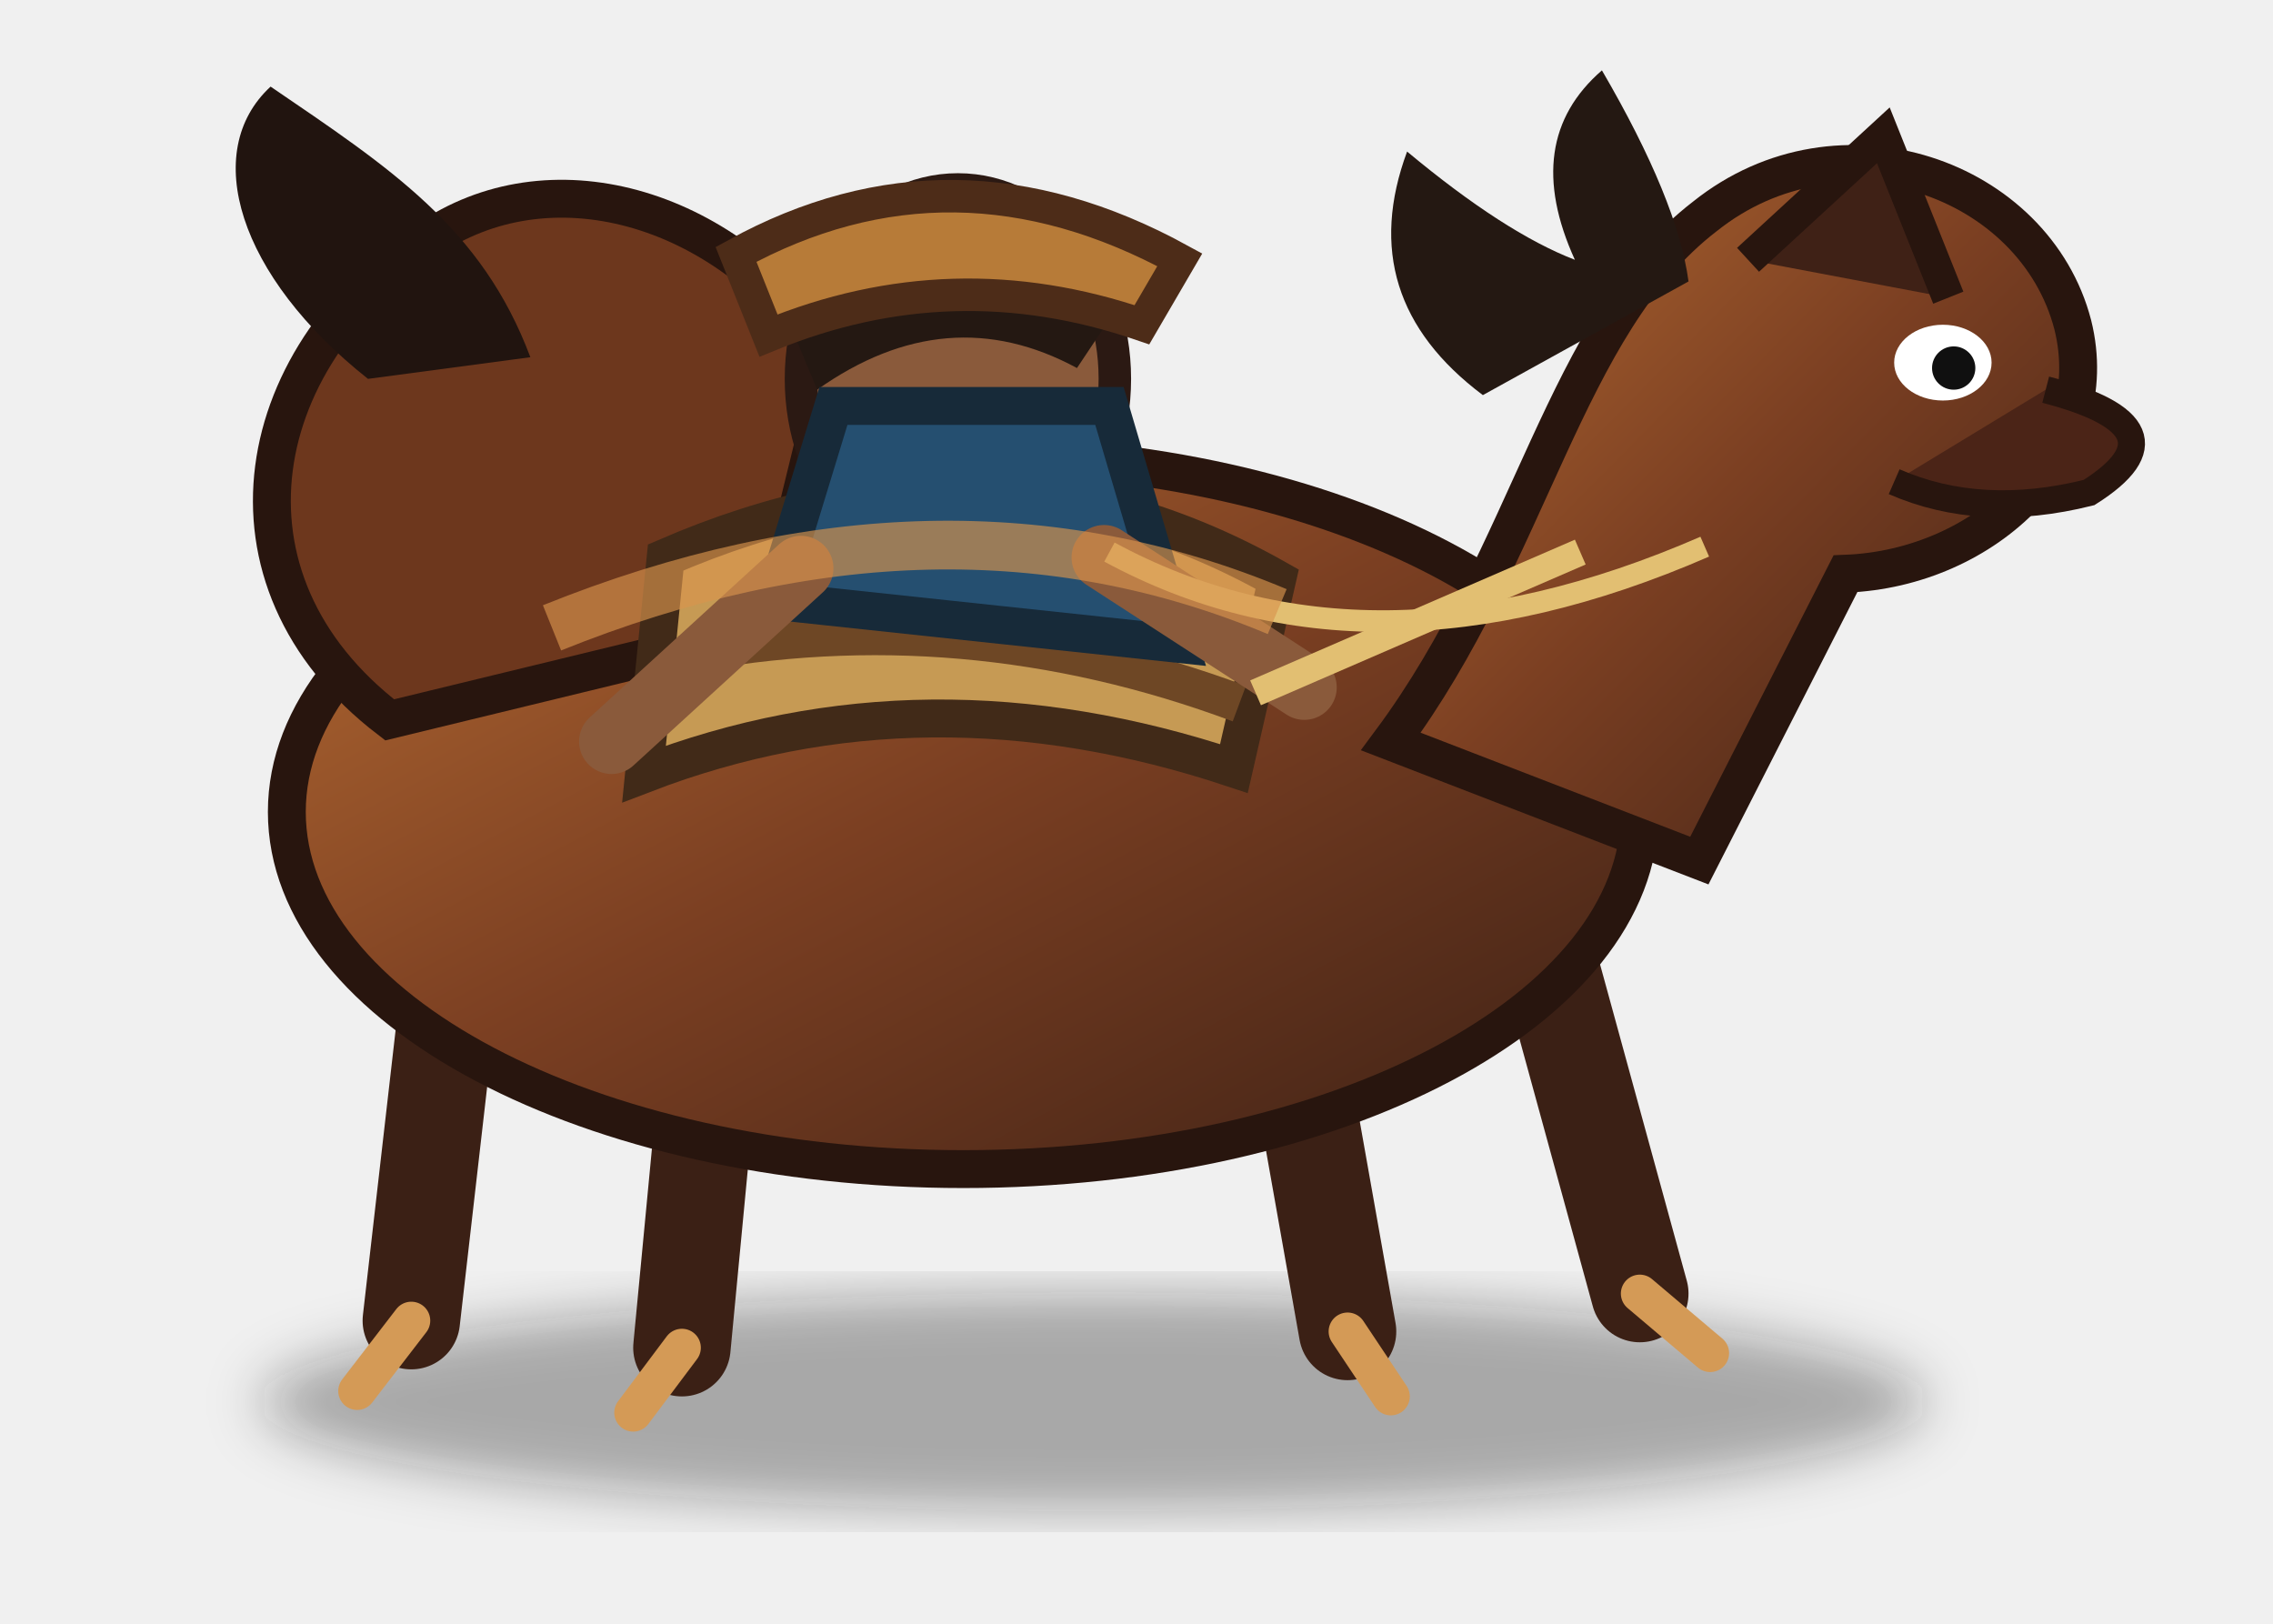
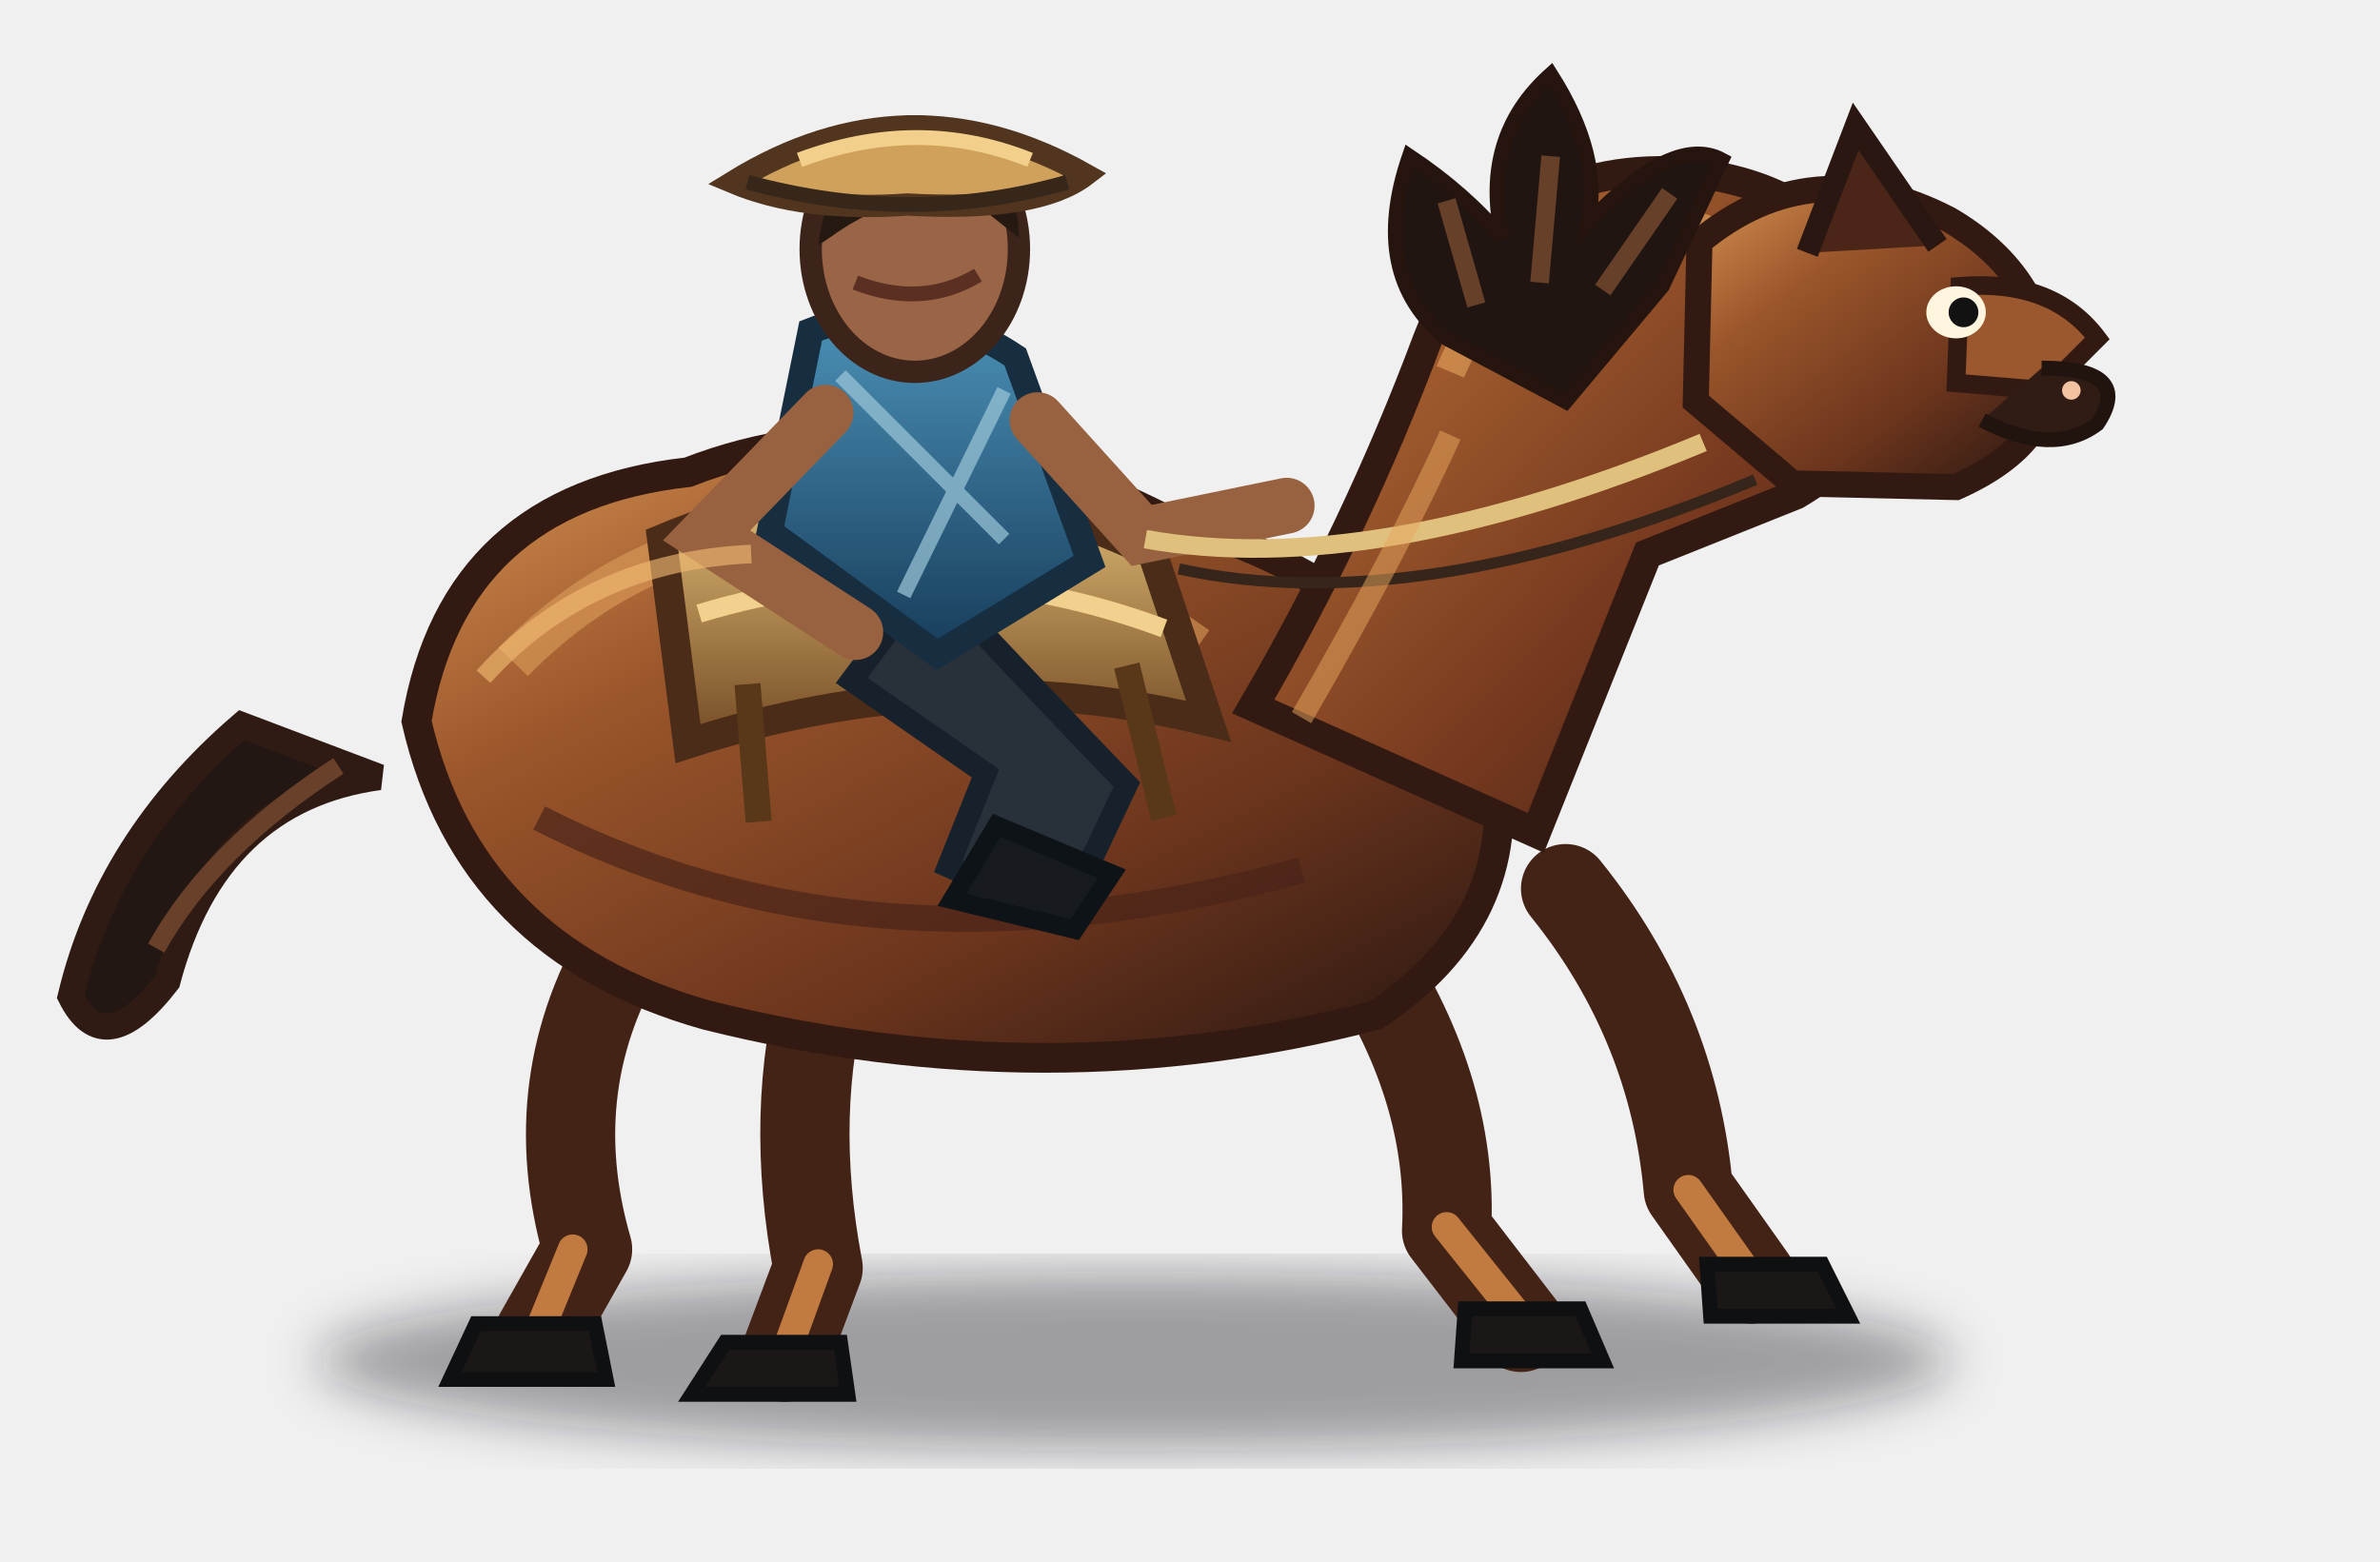
- <svg xmlns="http://www.w3.org/2000/svg" width="420" height="300" viewBox="0 0 420 300">
+ <svg xmlns="http://www.w3.org/2000/svg" width="640" height="420" viewBox="0 0 640 420">
  <defs>
-     <linearGradient id="h" x1="0" y1="0" x2="1" y2="1">
-       <stop stop-color="#b56b32" />
-       <stop offset=".48" stop-color="#7b3f22" />
-       <stop offset="1" stop-color="#3b2015" />
+     <linearGradient id="coat" x1="0" y1="0" x2=".9" y2="1">
+       <stop stop-color="#d49352" />
+       <stop offset=".32" stop-color="#9b562b" />
+       <stop offset=".7" stop-color="#6c351d" />
+       <stop offset="1" stop-color="#301a13" />
    </linearGradient>
-     <linearGradient id="s" x1="0" y1="0" x2="0" y2="1">
-       <stop stop-color="#e4b85d" />
-       <stop offset="1" stop-color="#76502a" />
+     <linearGradient id="neck" x1="0" y1="0" x2="1" y2="1">
+       <stop stop-color="#c47a3b" />
+       <stop offset=".6" stop-color="#77391f" />
+       <stop offset="1" stop-color="#3b2016" />
    </linearGradient>
-     <filter id="shadow">
-       <feGaussianBlur stdDeviation="5" />
+     <linearGradient id="shirt" x2="0" y2="1">
+       <stop stop-color="#4b91b7" />
+       <stop offset="1" stop-color="#173c5a" />
+     </linearGradient>
+     <linearGradient id="leather" x2="0" y2="1">
+       <stop stop-color="#dfbb75" />
+       <stop offset="1" stop-color="#754b25" />
+     </linearGradient>
+     <filter id="blur">
+       <feGaussianBlur stdDeviation="7" />
    </filter>
  </defs>
-   <ellipse cx="202" cy="259" rx="154" ry="20" fill="#111" opacity=".32" filter="url(#shadow)" />
-   <g stroke="#3b2015" stroke-width="18" stroke-linecap="round">
-     <path d="M83 183 L76 244" />
-     <path d="M132 186 L126 249" />
-     <path d="M238 184 L249 246" />
-     <path d="M286 177 L303 239" />
+   <ellipse cx="305" cy="366" rx="220" ry="24" fill="#080d12" opacity=".36" filter="url(#blur)" />
+   <g stroke="#442317" stroke-width="24" stroke-linecap="round" stroke-linejoin="round" fill="none">
+     <path d="M169 252Q145 291 158 336L145 359" />
+     <path d="M222 263Q212 299 220 341L211 365" />
+     <path d="M365 254Q391 292 389 331L409 357" />
+     <path d="M421 239Q450 275 454 320L471 344" />
  </g>
-   <g stroke="#d49a56" stroke-width="7" stroke-linecap="round">
-     <path d="M76 244 L66 257" />
-     <path d="M126 249 L117 261" />
-     <path d="M249 246 L257 258" />
-     <path d="M303 239 L316 250" />
+   <g stroke="#c17a40" stroke-width="8" stroke-linecap="round" fill="none">
+     <path d="M154 336l-9 22" />
+     <path d="M220 340l-8 22" />
+     <path d="M389 330l20 25" />
+     <path d="M454 320l17 24" />
  </g>
-   <ellipse cx="178" cy="150" rx="125" ry="66" fill="url(#h)" stroke="#28150e" stroke-width="7" />
-   <path d="M72 133 C38 107 46 65 81 43 C104 29 136 39 154 67 L142 116 Z" fill="#6d371d" stroke="#28150e" stroke-width="7" />
-   <path d="M68 70 C44 51 37 28 50 16 C72 31 89 42 98 66" fill="#21140f" />
-   <path d="M257 137 C283 102 289 60 315 40 C340 20 376 33 383 60 C389 84 367 105 341 106 L314 159 Z" fill="url(#h)" stroke="#28150e" stroke-width="7" />
-   <path d="M323 48 L348 25 L360 55" fill="#3f2116" stroke="#28150e" stroke-width="6" />
-   <ellipse cx="359" cy="67" rx="9" ry="7" fill="#fff" />
-   <circle cx="361" cy="68" r="4" fill="#101010" />
-   <path d="M378 72 Q405 79 386 91 Q366 96 350 89" fill="#4b2417" stroke="#28150e" stroke-width="5" />
-   <path d="M123 103 Q183 77 236 107 L228 142 Q171 123 119 143 Z" fill="#c69a54" stroke="#412a18" stroke-width="7" />
-   <path d="M126 121 Q178 111 229 130" fill="none" stroke="#6e4725" stroke-width="7" />
-   <ellipse cx="177" cy="70" rx="29" ry="35" fill="#8a5a3b" stroke="#2b1913" stroke-width="6" />
-   <path d="M146 60 Q176 23 207 56 L199 68 Q175 55 151 72 Z" fill="#241812" />
-   <path d="M136 47 Q176 25 218 48 L211 60 Q176 48 142 62 Z" fill="#b77b38" stroke="#4d2c18" stroke-width="6" />
-   <path d="M143 111 L154 75 L205 75 L218 119 Z" fill="#254f70" stroke="#172a39" stroke-width="7" />
-   <path d="M148 105 L113 137" stroke="#8a5a3b" stroke-width="12" stroke-linecap="round" />
-   <path d="M204 103 L241 127" stroke="#8a5a3b" stroke-width="12" stroke-linecap="round" />
-   <path d="M232 128 L292 102" stroke="#e2bf72" stroke-width="5" />
-   <path d="M205 102 Q253 128 315 101" fill="none" stroke="#e2bf72" stroke-width="4" />
-   <path d="M274 73 Q250 55 260 28 Q278 43 291 48 Q281 26 296 13 Q310 37 312 52" fill="#241812" />
-   <path d="M102 116 Q174 87 236 113" fill="none" stroke="#d8944d" stroke-width="9" opacity=".65" />
+   <g fill="#1b1716" stroke="#0f1012" stroke-width="4">
+     <path d="M128 356l32 0 3 15-42 0z" />
+     <path d="M195 361l31 0 2 14-42 0z" />
+     <path d="M394 352l31 0 6 14-38 0z" />
+     <path d="M459 340l31 0 7 14-37 0z" />
+   </g>
+   <path d="M102 209Q58 215 45 264Q28 286 19 268Q29 226 65 195Z" fill="#231713" stroke="#301b14" stroke-width="7" />
+   <path d="M91 206Q57 228 42 255" stroke="#69402a" stroke-width="5" fill="none" />
+   <path d="M112 194Q122 134 185 127Q244 104 314 140Q372 155 402 205Q409 247 370 273Q282 296 190 273Q126 255 112 194Z" fill="url(#coat)" stroke="#321a12" stroke-width="8" />
+   <path d="M138 178Q180 135 245 142Q287 149 322 174" fill="none" stroke="#e1a25c" stroke-width="11" opacity=".55" />
+   <path d="M145 220Q235 266 350 234" fill="none" stroke="#4a2418" stroke-width="7" opacity=".7" />
+   <path d="M337 190Q365 142 384 91Q402 45 449 46Q490 48 505 80Q520 111 483 133L443 149L413 224Z" fill="url(#neck)" stroke="#321a12" stroke-width="8" />
+   <path d="M390 100Q407 60 442 58Q468 60 482 82" fill="none" stroke="#e4a35b" stroke-width="8" opacity=".6" />
+   <path d="M457 65Q487 40 524 59Q548 73 551 98Q553 119 526 131L482 130L456 108Z" fill="url(#coat)" stroke="#321a12" stroke-width="7" />
+   <path d="M486 68L499 34L521 66" fill="#4b2618" stroke="#2a1711" stroke-width="6" />
+   <path d="M527 77Q552 75 564 91L550 105L526 103Z" fill="#9b572d" stroke="#321a12" stroke-width="5" />
+   <ellipse cx="526" cy="84" rx="8" ry="7" fill="#fff5df" />
+   <circle cx="528" cy="84" r="4" fill="#121212" />
+   <path d="M549 99Q574 99 564 114Q552 123 533 113" fill="#301b15" stroke="#21140f" stroke-width="4" />
+   <circle cx="557" cy="105" r="2.5" fill="#f3c2a1" />
+   <path d="M389 91Q368 74 379 42Q394 52 404 64Q398 37 417 20Q431 42 427 60Q450 36 463 43L447 77L421 108Z" fill="#211512" stroke="#26150f" stroke-width="4" />
+   <path d="M397 82L389 54M414 76L417 42M431 78L449 52" stroke="#67402a" stroke-width="5" fill="none" />
+   <path d="M178 145Q245 117 310 149L325 194Q256 177 185 200Z" fill="url(#leather)" stroke="#4b2c18" stroke-width="8" />
+   <path d="M188 165Q251 146 313 169" fill="none" stroke="#f1d18d" stroke-width="5" />
+   <path d="M201 184L204 221M303 179L313 220" stroke="#593719" stroke-width="7" />
+   <path d="M250 155Q277 184 303 211L286 247L255 233L265 208L229 183Z" fill="#28313a" stroke="#17212b" stroke-width="6" />
+   <path d="M268 222L299 235L289 250L256 242Z" fill="#171b20" stroke="#0e1318" stroke-width="5" />
+   <path d="M218 89Q246 78 273 96L293 151L252 176L207 143Z" fill="url(#shirt)" stroke="#172d40" stroke-width="7" />
+   <path d="M226 101L270 145M270 105L243 160" stroke="#9dc8d9" stroke-width="4" opacity=".7" />
+   <path d="M222 111L190 144L230 170" fill="none" stroke="#98613f" stroke-width="15" stroke-linecap="round" />
+   <path d="M279 113L307 144L346 136" fill="none" stroke="#98613f" stroke-width="15" stroke-linecap="round" />
+   <path d="M308 145Q369 156 458 119" fill="none" stroke="#dfc17d" stroke-width="5" />
+   <path d="M317 153Q381 167 472 129" fill="none" stroke="#35251a" stroke-width="3" />
+   <ellipse cx="246" cy="67" rx="28" ry="33" fill="#9a6547" stroke="#3c241a" stroke-width="6" />
+   <path d="M220 66Q224 36 252 37Q274 43 274 64L264 56Q245 48 223 64Z" fill="#261912" />
+   <path d="M230 76Q248 83 263 74" fill="none" stroke="#5b3022" stroke-width="4" />
+   <path d="M197 49Q244 20 292 47Q279 57 244 55Q216 57 197 49Z" fill="#d0a15b" stroke="#51351f" stroke-width="6" />
+   <path d="M215 43Q247 31 277 43" fill="none" stroke="#f2d08c" stroke-width="4" />
+   <path d="M201 49Q245 61 287 49" fill="none" stroke="#37271b" stroke-width="4" />
+   <path d="M130 182Q158 151 202 149" fill="none" stroke="#f2bb73" stroke-width="5" opacity=".62" />
+   <path d="M350 193Q376 148 390 117" fill="none" stroke="#e6a45c" stroke-width="6" opacity=".52" />
</svg>
